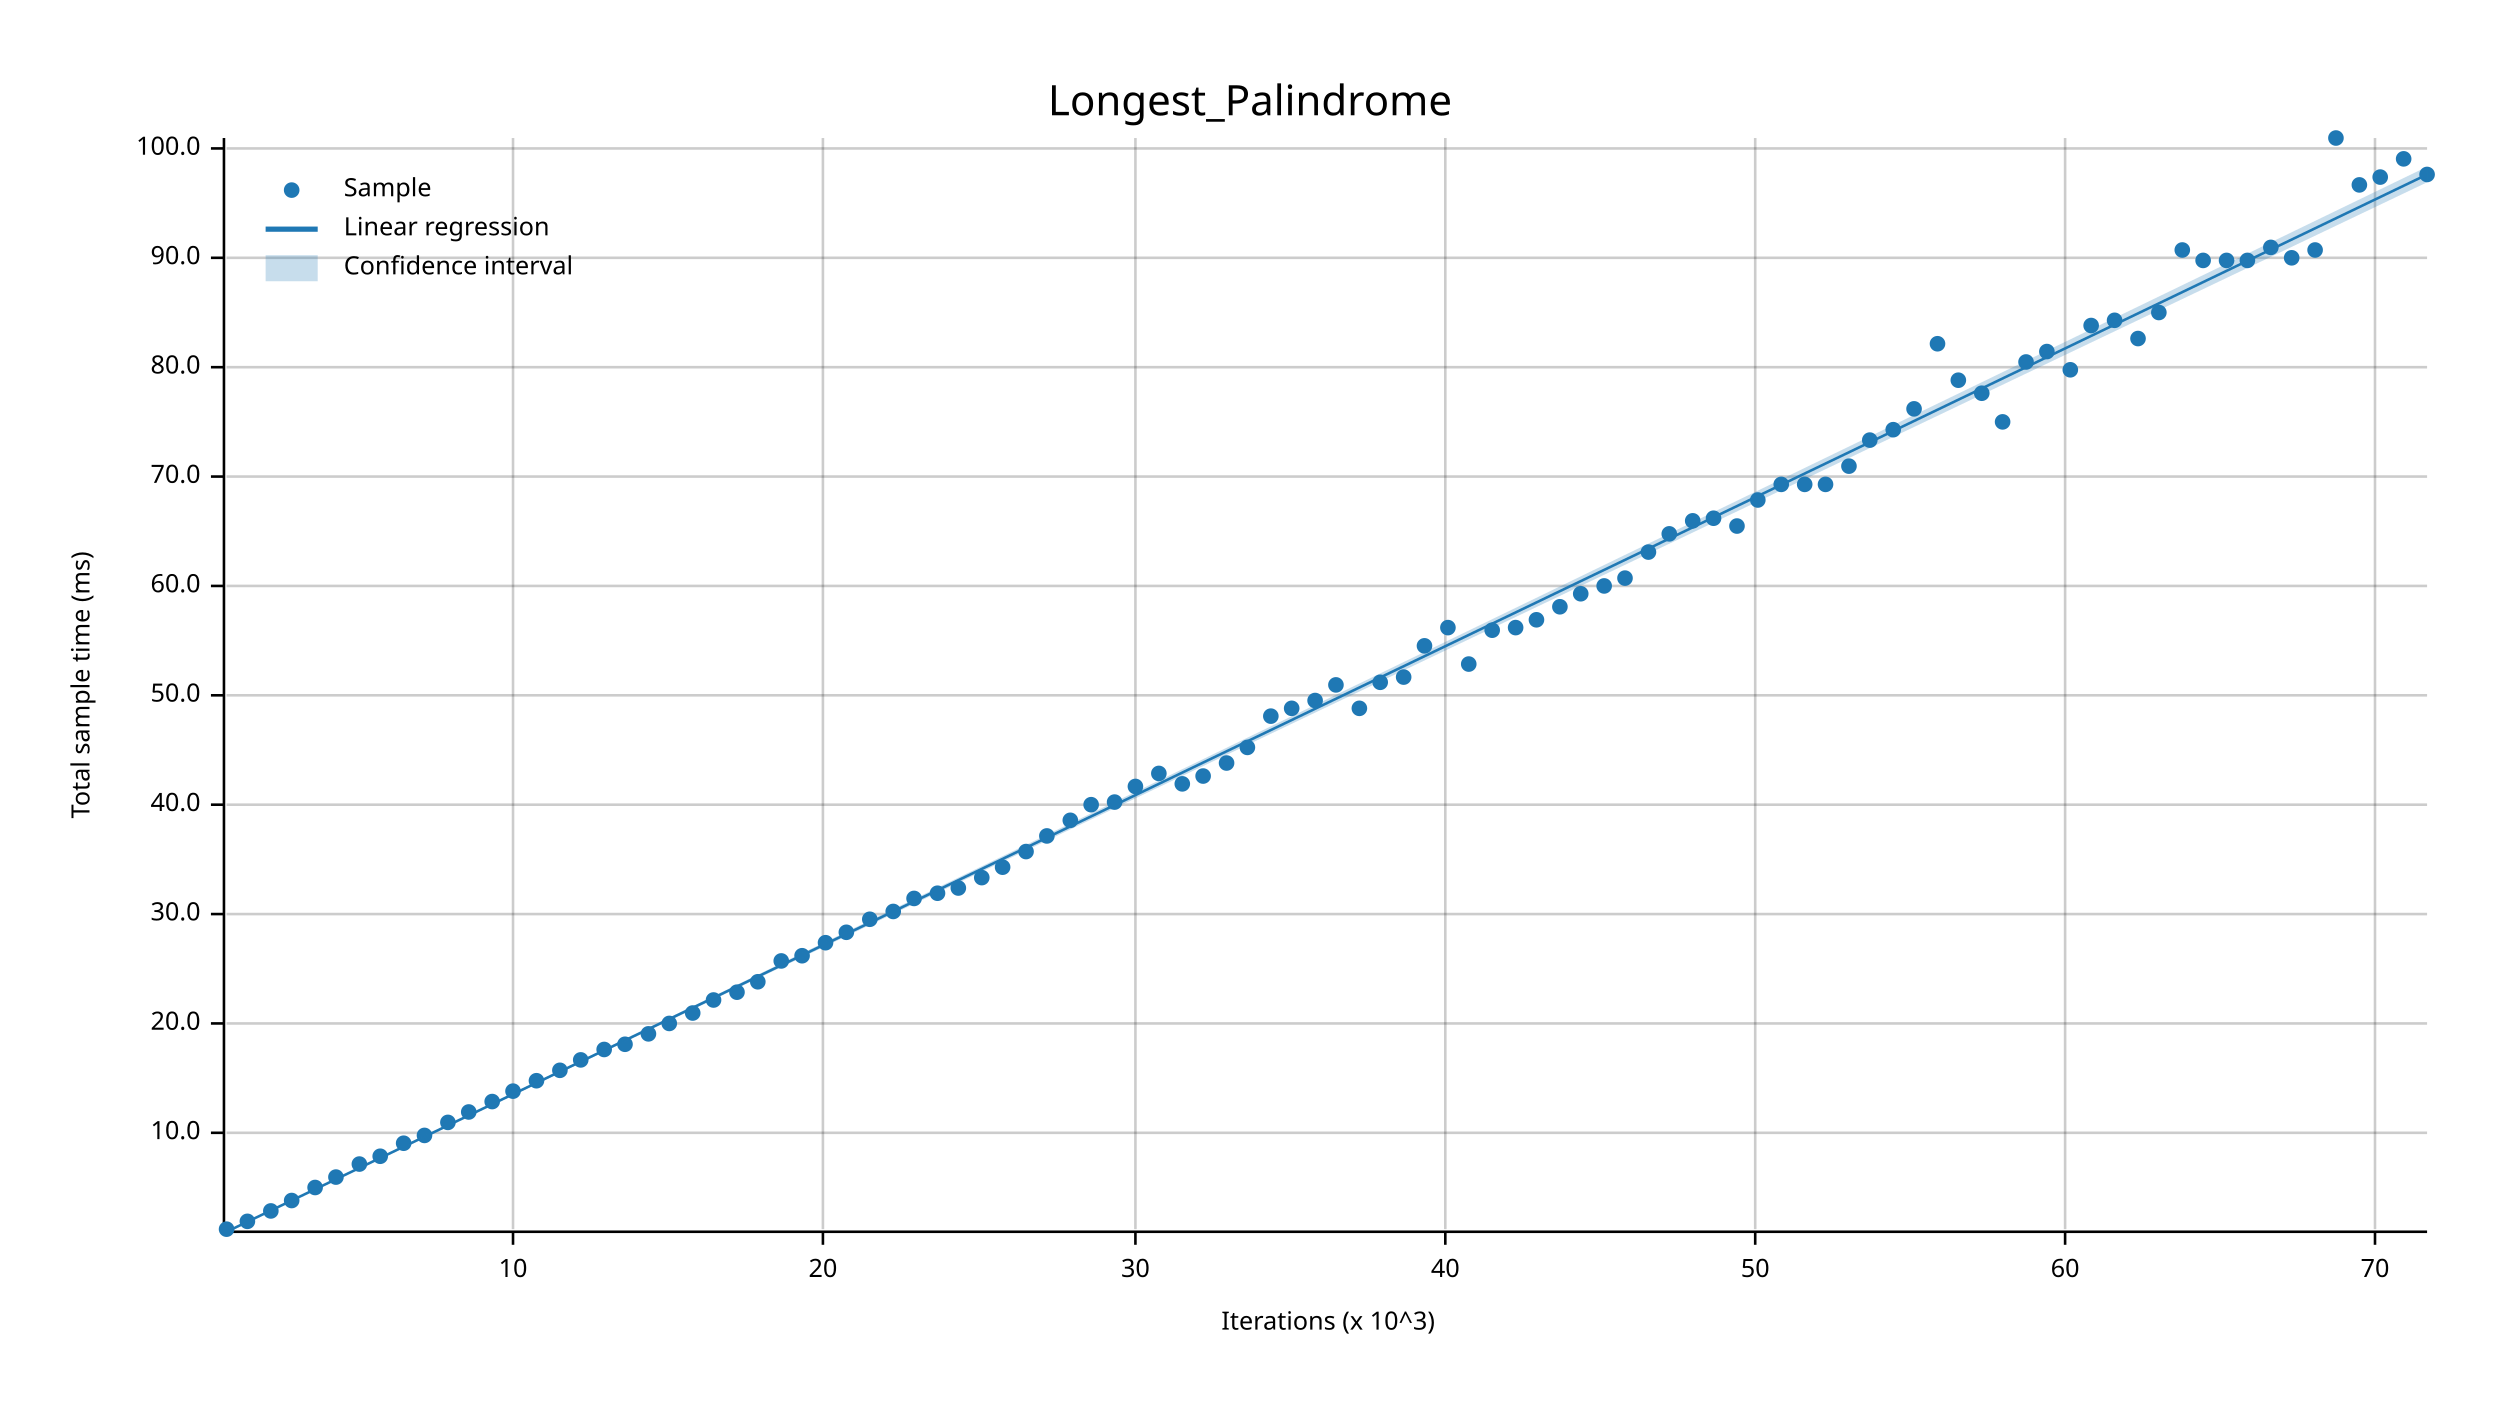
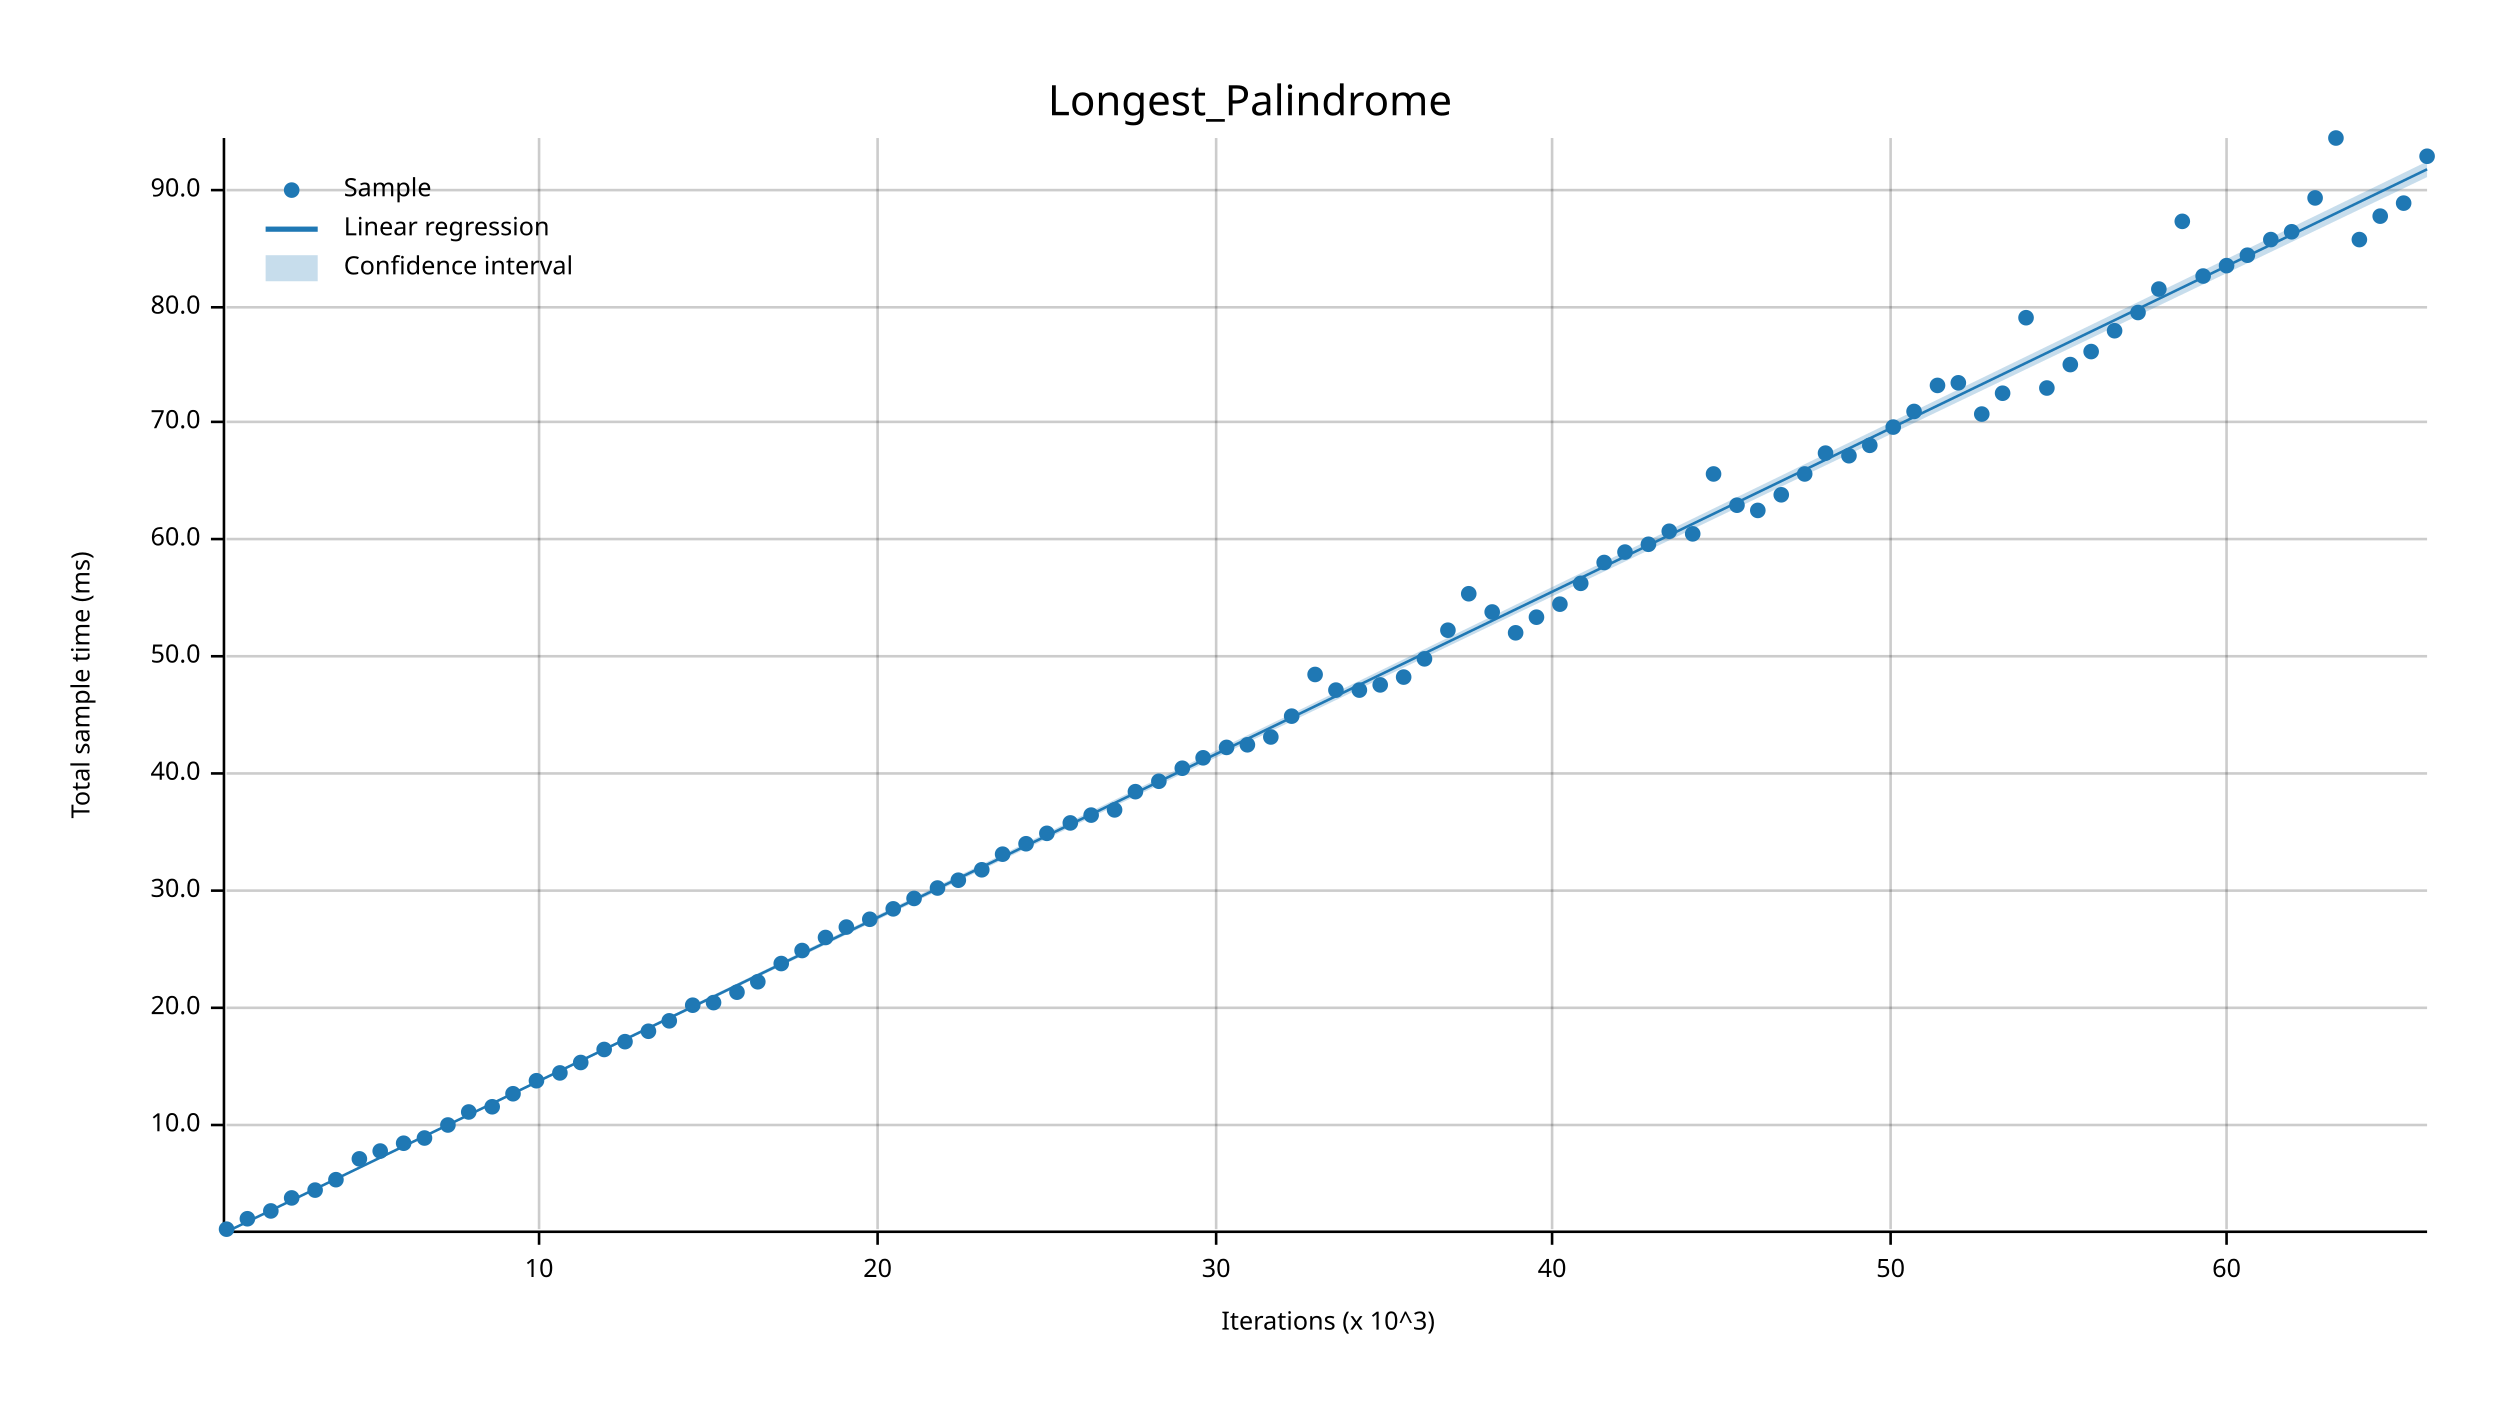
<svg xmlns="http://www.w3.org/2000/svg" width="960" height="540" viewBox="0 0 960 540">
  <text x="480" y="32" dy="0.76em" text-anchor="middle" font-family="sans-serif" font-size="16.129" opacity="1" fill="#000000">
Longest_Palindrome
</text>
  <text x="27" y="263" dy="0.76em" text-anchor="middle" font-family="sans-serif" font-size="9.677" opacity="1" fill="#000000" transform="rotate(270, 27, 263)">
Total sample time (ms)
</text>
  <text x="510" y="513" dy="-0.5ex" text-anchor="middle" font-family="sans-serif" font-size="9.677" opacity="1" fill="#000000">
Iterations (x 10^3)
</text>
-   <line opacity="0.2" stroke="#000000" stroke-width="1" x1="197" y1="472" x2="197" y2="53" />
-   <line opacity="0.2" stroke="#000000" stroke-width="1" x1="316" y1="472" x2="316" y2="53" />
-   <line opacity="0.2" stroke="#000000" stroke-width="1" x1="436" y1="472" x2="436" y2="53" />
-   <line opacity="0.2" stroke="#000000" stroke-width="1" x1="555" y1="472" x2="555" y2="53" />
-   <line opacity="0.2" stroke="#000000" stroke-width="1" x1="674" y1="472" x2="674" y2="53" />
-   <line opacity="0.2" stroke="#000000" stroke-width="1" x1="793" y1="472" x2="793" y2="53" />
-   <line opacity="0.2" stroke="#000000" stroke-width="1" x1="912" y1="472" x2="912" y2="53" />
-   <line opacity="0.2" stroke="#000000" stroke-width="1" x1="87" y1="435" x2="932" y2="435" />
-   <line opacity="0.2" stroke="#000000" stroke-width="1" x1="87" y1="393" x2="932" y2="393" />
-   <line opacity="0.2" stroke="#000000" stroke-width="1" x1="87" y1="351" x2="932" y2="351" />
-   <line opacity="0.2" stroke="#000000" stroke-width="1" x1="87" y1="309" x2="932" y2="309" />
-   <line opacity="0.2" stroke="#000000" stroke-width="1" x1="87" y1="267" x2="932" y2="267" />
-   <line opacity="0.2" stroke="#000000" stroke-width="1" x1="87" y1="225" x2="932" y2="225" />
-   <line opacity="0.2" stroke="#000000" stroke-width="1" x1="87" y1="183" x2="932" y2="183" />
-   <line opacity="0.2" stroke="#000000" stroke-width="1" x1="87" y1="141" x2="932" y2="141" />
-   <line opacity="0.2" stroke="#000000" stroke-width="1" x1="87" y1="99" x2="932" y2="99" />
-   <line opacity="0.2" stroke="#000000" stroke-width="1" x1="87" y1="57" x2="932" y2="57" />
+   <line opacity="0.2" stroke="#000000" stroke-width="1" x1="207" y1="472" x2="207" y2="53" />
+   <line opacity="0.2" stroke="#000000" stroke-width="1" x1="337" y1="472" x2="337" y2="53" />
+   <line opacity="0.2" stroke="#000000" stroke-width="1" x1="467" y1="472" x2="467" y2="53" />
+   <line opacity="0.2" stroke="#000000" stroke-width="1" x1="596" y1="472" x2="596" y2="53" />
+   <line opacity="0.2" stroke="#000000" stroke-width="1" x1="726" y1="472" x2="726" y2="53" />
+   <line opacity="0.2" stroke="#000000" stroke-width="1" x1="855" y1="472" x2="855" y2="53" />
+   <line opacity="0.2" stroke="#000000" stroke-width="1" x1="87" y1="432" x2="932" y2="432" />
+   <line opacity="0.2" stroke="#000000" stroke-width="1" x1="87" y1="387" x2="932" y2="387" />
+   <line opacity="0.2" stroke="#000000" stroke-width="1" x1="87" y1="342" x2="932" y2="342" />
+   <line opacity="0.2" stroke="#000000" stroke-width="1" x1="87" y1="297" x2="932" y2="297" />
+   <line opacity="0.2" stroke="#000000" stroke-width="1" x1="87" y1="252" x2="932" y2="252" />
+   <line opacity="0.2" stroke="#000000" stroke-width="1" x1="87" y1="207" x2="932" y2="207" />
+   <line opacity="0.2" stroke="#000000" stroke-width="1" x1="87" y1="162" x2="932" y2="162" />
+   <line opacity="0.2" stroke="#000000" stroke-width="1" x1="87" y1="118" x2="932" y2="118" />
+   <line opacity="0.2" stroke="#000000" stroke-width="1" x1="87" y1="73" x2="932" y2="73" />
  <polyline fill="none" opacity="1" stroke="#000000" stroke-width="1" points="86,53 86,472 " />
-   <text x="77" y="435" dy="0.5ex" text-anchor="end" font-family="sans-serif" font-size="9.677" opacity="1" fill="#000000">
+   <text x="77" y="432" dy="0.5ex" text-anchor="end" font-family="sans-serif" font-size="9.677" opacity="1" fill="#000000">
10.0
</text>
-   <polyline fill="none" opacity="1" stroke="#000000" stroke-width="1" points="81,435 86,435 " />
-   <text x="77" y="393" dy="0.5ex" text-anchor="end" font-family="sans-serif" font-size="9.677" opacity="1" fill="#000000">
+   <polyline fill="none" opacity="1" stroke="#000000" stroke-width="1" points="81,432 86,432 " />
+   <text x="77" y="387" dy="0.5ex" text-anchor="end" font-family="sans-serif" font-size="9.677" opacity="1" fill="#000000">
20.0
</text>
-   <polyline fill="none" opacity="1" stroke="#000000" stroke-width="1" points="81,393 86,393 " />
-   <text x="77" y="351" dy="0.5ex" text-anchor="end" font-family="sans-serif" font-size="9.677" opacity="1" fill="#000000">
+   <polyline fill="none" opacity="1" stroke="#000000" stroke-width="1" points="81,387 86,387 " />
+   <text x="77" y="342" dy="0.5ex" text-anchor="end" font-family="sans-serif" font-size="9.677" opacity="1" fill="#000000">
30.0
</text>
-   <polyline fill="none" opacity="1" stroke="#000000" stroke-width="1" points="81,351 86,351 " />
-   <text x="77" y="309" dy="0.5ex" text-anchor="end" font-family="sans-serif" font-size="9.677" opacity="1" fill="#000000">
+   <polyline fill="none" opacity="1" stroke="#000000" stroke-width="1" points="81,342 86,342 " />
+   <text x="77" y="297" dy="0.5ex" text-anchor="end" font-family="sans-serif" font-size="9.677" opacity="1" fill="#000000">
40.0
</text>
-   <polyline fill="none" opacity="1" stroke="#000000" stroke-width="1" points="81,309 86,309 " />
-   <text x="77" y="267" dy="0.5ex" text-anchor="end" font-family="sans-serif" font-size="9.677" opacity="1" fill="#000000">
+   <polyline fill="none" opacity="1" stroke="#000000" stroke-width="1" points="81,297 86,297 " />
+   <text x="77" y="252" dy="0.5ex" text-anchor="end" font-family="sans-serif" font-size="9.677" opacity="1" fill="#000000">
50.0
</text>
-   <polyline fill="none" opacity="1" stroke="#000000" stroke-width="1" points="81,267 86,267 " />
-   <text x="77" y="225" dy="0.5ex" text-anchor="end" font-family="sans-serif" font-size="9.677" opacity="1" fill="#000000">
+   <polyline fill="none" opacity="1" stroke="#000000" stroke-width="1" points="81,252 86,252 " />
+   <text x="77" y="207" dy="0.5ex" text-anchor="end" font-family="sans-serif" font-size="9.677" opacity="1" fill="#000000">
60.0
</text>
-   <polyline fill="none" opacity="1" stroke="#000000" stroke-width="1" points="81,225 86,225 " />
-   <text x="77" y="183" dy="0.5ex" text-anchor="end" font-family="sans-serif" font-size="9.677" opacity="1" fill="#000000">
+   <polyline fill="none" opacity="1" stroke="#000000" stroke-width="1" points="81,207 86,207 " />
+   <text x="77" y="162" dy="0.5ex" text-anchor="end" font-family="sans-serif" font-size="9.677" opacity="1" fill="#000000">
70.0
</text>
-   <polyline fill="none" opacity="1" stroke="#000000" stroke-width="1" points="81,183 86,183 " />
-   <text x="77" y="141" dy="0.5ex" text-anchor="end" font-family="sans-serif" font-size="9.677" opacity="1" fill="#000000">
+   <polyline fill="none" opacity="1" stroke="#000000" stroke-width="1" points="81,162 86,162 " />
+   <text x="77" y="118" dy="0.5ex" text-anchor="end" font-family="sans-serif" font-size="9.677" opacity="1" fill="#000000">
80.0
</text>
-   <polyline fill="none" opacity="1" stroke="#000000" stroke-width="1" points="81,141 86,141 " />
-   <text x="77" y="99" dy="0.5ex" text-anchor="end" font-family="sans-serif" font-size="9.677" opacity="1" fill="#000000">
+   <polyline fill="none" opacity="1" stroke="#000000" stroke-width="1" points="81,118 86,118 " />
+   <text x="77" y="73" dy="0.5ex" text-anchor="end" font-family="sans-serif" font-size="9.677" opacity="1" fill="#000000">
90.0
</text>
-   <polyline fill="none" opacity="1" stroke="#000000" stroke-width="1" points="81,99 86,99 " />
-   <text x="77" y="57" dy="0.5ex" text-anchor="end" font-family="sans-serif" font-size="9.677" opacity="1" fill="#000000">
- 100.0
- </text>
-   <polyline fill="none" opacity="1" stroke="#000000" stroke-width="1" points="81,57 86,57 " />
+   <polyline fill="none" opacity="1" stroke="#000000" stroke-width="1" points="81,73 86,73 " />
  <polyline fill="none" opacity="1" stroke="#000000" stroke-width="1" points="87,473 932,473 " />
-   <text x="197" y="483" dy="0.76em" text-anchor="middle" font-family="sans-serif" font-size="9.677" opacity="1" fill="#000000">
+   <text x="207" y="483" dy="0.76em" text-anchor="middle" font-family="sans-serif" font-size="9.677" opacity="1" fill="#000000">
10
</text>
-   <polyline fill="none" opacity="1" stroke="#000000" stroke-width="1" points="197,473 197,478 " />
-   <text x="316" y="483" dy="0.76em" text-anchor="middle" font-family="sans-serif" font-size="9.677" opacity="1" fill="#000000">
+   <polyline fill="none" opacity="1" stroke="#000000" stroke-width="1" points="207,473 207,478 " />
+   <text x="337" y="483" dy="0.76em" text-anchor="middle" font-family="sans-serif" font-size="9.677" opacity="1" fill="#000000">
20
</text>
-   <polyline fill="none" opacity="1" stroke="#000000" stroke-width="1" points="316,473 316,478 " />
-   <text x="436" y="483" dy="0.76em" text-anchor="middle" font-family="sans-serif" font-size="9.677" opacity="1" fill="#000000">
+   <polyline fill="none" opacity="1" stroke="#000000" stroke-width="1" points="337,473 337,478 " />
+   <text x="467" y="483" dy="0.76em" text-anchor="middle" font-family="sans-serif" font-size="9.677" opacity="1" fill="#000000">
30
</text>
-   <polyline fill="none" opacity="1" stroke="#000000" stroke-width="1" points="436,473 436,478 " />
-   <text x="555" y="483" dy="0.76em" text-anchor="middle" font-family="sans-serif" font-size="9.677" opacity="1" fill="#000000">
+   <polyline fill="none" opacity="1" stroke="#000000" stroke-width="1" points="467,473 467,478 " />
+   <text x="596" y="483" dy="0.76em" text-anchor="middle" font-family="sans-serif" font-size="9.677" opacity="1" fill="#000000">
40
</text>
-   <polyline fill="none" opacity="1" stroke="#000000" stroke-width="1" points="555,473 555,478 " />
-   <text x="674" y="483" dy="0.76em" text-anchor="middle" font-family="sans-serif" font-size="9.677" opacity="1" fill="#000000">
+   <polyline fill="none" opacity="1" stroke="#000000" stroke-width="1" points="596,473 596,478 " />
+   <text x="726" y="483" dy="0.76em" text-anchor="middle" font-family="sans-serif" font-size="9.677" opacity="1" fill="#000000">
50
</text>
-   <polyline fill="none" opacity="1" stroke="#000000" stroke-width="1" points="674,473 674,478 " />
-   <text x="793" y="483" dy="0.76em" text-anchor="middle" font-family="sans-serif" font-size="9.677" opacity="1" fill="#000000">
+   <polyline fill="none" opacity="1" stroke="#000000" stroke-width="1" points="726,473 726,478 " />
+   <text x="855" y="483" dy="0.76em" text-anchor="middle" font-family="sans-serif" font-size="9.677" opacity="1" fill="#000000">
60
</text>
-   <polyline fill="none" opacity="1" stroke="#000000" stroke-width="1" points="793,473 793,478 " />
-   <text x="912" y="483" dy="0.76em" text-anchor="middle" font-family="sans-serif" font-size="9.677" opacity="1" fill="#000000">
- 70
- </text>
-   <polyline fill="none" opacity="1" stroke="#000000" stroke-width="1" points="912,473 912,478 " />
+   <polyline fill="none" opacity="1" stroke="#000000" stroke-width="1" points="855,473 855,478 " />
  <circle cx="87" cy="472" r="3" opacity="1" fill="#1F78B4" stroke="none" stroke-width="1" />
-   <circle cx="95" cy="469" r="3" opacity="1" fill="#1F78B4" stroke="none" stroke-width="1" />
+   <circle cx="95" cy="468" r="3" opacity="1" fill="#1F78B4" stroke="none" stroke-width="1" />
  <circle cx="104" cy="465" r="3" opacity="1" fill="#1F78B4" stroke="none" stroke-width="1" />
-   <circle cx="112" cy="461" r="3" opacity="1" fill="#1F78B4" stroke="none" stroke-width="1" />
-   <circle cx="121" cy="456" r="3" opacity="1" fill="#1F78B4" stroke="none" stroke-width="1" />
-   <circle cx="129" cy="452" r="3" opacity="1" fill="#1F78B4" stroke="none" stroke-width="1" />
-   <circle cx="138" cy="447" r="3" opacity="1" fill="#1F78B4" stroke="none" stroke-width="1" />
-   <circle cx="146" cy="444" r="3" opacity="1" fill="#1F78B4" stroke="none" stroke-width="1" />
+   <circle cx="112" cy="460" r="3" opacity="1" fill="#1F78B4" stroke="none" stroke-width="1" />
+   <circle cx="121" cy="457" r="3" opacity="1" fill="#1F78B4" stroke="none" stroke-width="1" />
+   <circle cx="129" cy="453" r="3" opacity="1" fill="#1F78B4" stroke="none" stroke-width="1" />
+   <circle cx="138" cy="445" r="3" opacity="1" fill="#1F78B4" stroke="none" stroke-width="1" />
+   <circle cx="146" cy="442" r="3" opacity="1" fill="#1F78B4" stroke="none" stroke-width="1" />
  <circle cx="155" cy="439" r="3" opacity="1" fill="#1F78B4" stroke="none" stroke-width="1" />
-   <circle cx="163" cy="436" r="3" opacity="1" fill="#1F78B4" stroke="none" stroke-width="1" />
-   <circle cx="172" cy="431" r="3" opacity="1" fill="#1F78B4" stroke="none" stroke-width="1" />
+   <circle cx="163" cy="437" r="3" opacity="1" fill="#1F78B4" stroke="none" stroke-width="1" />
+   <circle cx="172" cy="432" r="3" opacity="1" fill="#1F78B4" stroke="none" stroke-width="1" />
  <circle cx="180" cy="427" r="3" opacity="1" fill="#1F78B4" stroke="none" stroke-width="1" />
-   <circle cx="189" cy="423" r="3" opacity="1" fill="#1F78B4" stroke="none" stroke-width="1" />
-   <circle cx="197" cy="419" r="3" opacity="1" fill="#1F78B4" stroke="none" stroke-width="1" />
+   <circle cx="189" cy="425" r="3" opacity="1" fill="#1F78B4" stroke="none" stroke-width="1" />
+   <circle cx="197" cy="420" r="3" opacity="1" fill="#1F78B4" stroke="none" stroke-width="1" />
  <circle cx="206" cy="415" r="3" opacity="1" fill="#1F78B4" stroke="none" stroke-width="1" />
-   <circle cx="215" cy="411" r="3" opacity="1" fill="#1F78B4" stroke="none" stroke-width="1" />
-   <circle cx="223" cy="407" r="3" opacity="1" fill="#1F78B4" stroke="none" stroke-width="1" />
+   <circle cx="215" cy="412" r="3" opacity="1" fill="#1F78B4" stroke="none" stroke-width="1" />
+   <circle cx="223" cy="408" r="3" opacity="1" fill="#1F78B4" stroke="none" stroke-width="1" />
  <circle cx="232" cy="403" r="3" opacity="1" fill="#1F78B4" stroke="none" stroke-width="1" />
-   <circle cx="240" cy="401" r="3" opacity="1" fill="#1F78B4" stroke="none" stroke-width="1" />
-   <circle cx="249" cy="397" r="3" opacity="1" fill="#1F78B4" stroke="none" stroke-width="1" />
-   <circle cx="257" cy="393" r="3" opacity="1" fill="#1F78B4" stroke="none" stroke-width="1" />
-   <circle cx="266" cy="389" r="3" opacity="1" fill="#1F78B4" stroke="none" stroke-width="1" />
-   <circle cx="274" cy="384" r="3" opacity="1" fill="#1F78B4" stroke="none" stroke-width="1" />
+   <circle cx="240" cy="400" r="3" opacity="1" fill="#1F78B4" stroke="none" stroke-width="1" />
+   <circle cx="249" cy="396" r="3" opacity="1" fill="#1F78B4" stroke="none" stroke-width="1" />
+   <circle cx="257" cy="392" r="3" opacity="1" fill="#1F78B4" stroke="none" stroke-width="1" />
+   <circle cx="266" cy="386" r="3" opacity="1" fill="#1F78B4" stroke="none" stroke-width="1" />
+   <circle cx="274" cy="385" r="3" opacity="1" fill="#1F78B4" stroke="none" stroke-width="1" />
  <circle cx="283" cy="381" r="3" opacity="1" fill="#1F78B4" stroke="none" stroke-width="1" />
  <circle cx="291" cy="377" r="3" opacity="1" fill="#1F78B4" stroke="none" stroke-width="1" />
-   <circle cx="300" cy="369" r="3" opacity="1" fill="#1F78B4" stroke="none" stroke-width="1" />
-   <circle cx="308" cy="367" r="3" opacity="1" fill="#1F78B4" stroke="none" stroke-width="1" />
-   <circle cx="317" cy="362" r="3" opacity="1" fill="#1F78B4" stroke="none" stroke-width="1" />
-   <circle cx="325" cy="358" r="3" opacity="1" fill="#1F78B4" stroke="none" stroke-width="1" />
+   <circle cx="300" cy="370" r="3" opacity="1" fill="#1F78B4" stroke="none" stroke-width="1" />
+   <circle cx="308" cy="365" r="3" opacity="1" fill="#1F78B4" stroke="none" stroke-width="1" />
+   <circle cx="317" cy="360" r="3" opacity="1" fill="#1F78B4" stroke="none" stroke-width="1" />
+   <circle cx="325" cy="356" r="3" opacity="1" fill="#1F78B4" stroke="none" stroke-width="1" />
  <circle cx="334" cy="353" r="3" opacity="1" fill="#1F78B4" stroke="none" stroke-width="1" />
-   <circle cx="343" cy="350" r="3" opacity="1" fill="#1F78B4" stroke="none" stroke-width="1" />
+   <circle cx="343" cy="349" r="3" opacity="1" fill="#1F78B4" stroke="none" stroke-width="1" />
  <circle cx="351" cy="345" r="3" opacity="1" fill="#1F78B4" stroke="none" stroke-width="1" />
-   <circle cx="360" cy="343" r="3" opacity="1" fill="#1F78B4" stroke="none" stroke-width="1" />
-   <circle cx="368" cy="341" r="3" opacity="1" fill="#1F78B4" stroke="none" stroke-width="1" />
-   <circle cx="377" cy="337" r="3" opacity="1" fill="#1F78B4" stroke="none" stroke-width="1" />
-   <circle cx="385" cy="333" r="3" opacity="1" fill="#1F78B4" stroke="none" stroke-width="1" />
-   <circle cx="394" cy="327" r="3" opacity="1" fill="#1F78B4" stroke="none" stroke-width="1" />
-   <circle cx="402" cy="321" r="3" opacity="1" fill="#1F78B4" stroke="none" stroke-width="1" />
-   <circle cx="411" cy="315" r="3" opacity="1" fill="#1F78B4" stroke="none" stroke-width="1" />
-   <circle cx="419" cy="309" r="3" opacity="1" fill="#1F78B4" stroke="none" stroke-width="1" />
-   <circle cx="428" cy="308" r="3" opacity="1" fill="#1F78B4" stroke="none" stroke-width="1" />
-   <circle cx="436" cy="302" r="3" opacity="1" fill="#1F78B4" stroke="none" stroke-width="1" />
-   <circle cx="445" cy="297" r="3" opacity="1" fill="#1F78B4" stroke="none" stroke-width="1" />
-   <circle cx="454" cy="301" r="3" opacity="1" fill="#1F78B4" stroke="none" stroke-width="1" />
-   <circle cx="462" cy="298" r="3" opacity="1" fill="#1F78B4" stroke="none" stroke-width="1" />
-   <circle cx="471" cy="293" r="3" opacity="1" fill="#1F78B4" stroke="none" stroke-width="1" />
-   <circle cx="479" cy="287" r="3" opacity="1" fill="#1F78B4" stroke="none" stroke-width="1" />
-   <circle cx="488" cy="275" r="3" opacity="1" fill="#1F78B4" stroke="none" stroke-width="1" />
-   <circle cx="496" cy="272" r="3" opacity="1" fill="#1F78B4" stroke="none" stroke-width="1" />
-   <circle cx="505" cy="269" r="3" opacity="1" fill="#1F78B4" stroke="none" stroke-width="1" />
-   <circle cx="513" cy="263" r="3" opacity="1" fill="#1F78B4" stroke="none" stroke-width="1" />
-   <circle cx="522" cy="272" r="3" opacity="1" fill="#1F78B4" stroke="none" stroke-width="1" />
-   <circle cx="530" cy="262" r="3" opacity="1" fill="#1F78B4" stroke="none" stroke-width="1" />
+   <circle cx="360" cy="341" r="3" opacity="1" fill="#1F78B4" stroke="none" stroke-width="1" />
+   <circle cx="368" cy="338" r="3" opacity="1" fill="#1F78B4" stroke="none" stroke-width="1" />
+   <circle cx="377" cy="334" r="3" opacity="1" fill="#1F78B4" stroke="none" stroke-width="1" />
+   <circle cx="385" cy="328" r="3" opacity="1" fill="#1F78B4" stroke="none" stroke-width="1" />
+   <circle cx="394" cy="324" r="3" opacity="1" fill="#1F78B4" stroke="none" stroke-width="1" />
+   <circle cx="402" cy="320" r="3" opacity="1" fill="#1F78B4" stroke="none" stroke-width="1" />
+   <circle cx="411" cy="316" r="3" opacity="1" fill="#1F78B4" stroke="none" stroke-width="1" />
+   <circle cx="419" cy="313" r="3" opacity="1" fill="#1F78B4" stroke="none" stroke-width="1" />
+   <circle cx="428" cy="311" r="3" opacity="1" fill="#1F78B4" stroke="none" stroke-width="1" />
+   <circle cx="436" cy="304" r="3" opacity="1" fill="#1F78B4" stroke="none" stroke-width="1" />
+   <circle cx="445" cy="300" r="3" opacity="1" fill="#1F78B4" stroke="none" stroke-width="1" />
+   <circle cx="454" cy="295" r="3" opacity="1" fill="#1F78B4" stroke="none" stroke-width="1" />
+   <circle cx="462" cy="291" r="3" opacity="1" fill="#1F78B4" stroke="none" stroke-width="1" />
+   <circle cx="471" cy="287" r="3" opacity="1" fill="#1F78B4" stroke="none" stroke-width="1" />
+   <circle cx="479" cy="286" r="3" opacity="1" fill="#1F78B4" stroke="none" stroke-width="1" />
+   <circle cx="488" cy="283" r="3" opacity="1" fill="#1F78B4" stroke="none" stroke-width="1" />
+   <circle cx="496" cy="275" r="3" opacity="1" fill="#1F78B4" stroke="none" stroke-width="1" />
+   <circle cx="505" cy="259" r="3" opacity="1" fill="#1F78B4" stroke="none" stroke-width="1" />
+   <circle cx="513" cy="265" r="3" opacity="1" fill="#1F78B4" stroke="none" stroke-width="1" />
+   <circle cx="522" cy="265" r="3" opacity="1" fill="#1F78B4" stroke="none" stroke-width="1" />
+   <circle cx="530" cy="263" r="3" opacity="1" fill="#1F78B4" stroke="none" stroke-width="1" />
  <circle cx="539" cy="260" r="3" opacity="1" fill="#1F78B4" stroke="none" stroke-width="1" />
-   <circle cx="547" cy="248" r="3" opacity="1" fill="#1F78B4" stroke="none" stroke-width="1" />
-   <circle cx="556" cy="241" r="3" opacity="1" fill="#1F78B4" stroke="none" stroke-width="1" />
-   <circle cx="564" cy="255" r="3" opacity="1" fill="#1F78B4" stroke="none" stroke-width="1" />
-   <circle cx="573" cy="242" r="3" opacity="1" fill="#1F78B4" stroke="none" stroke-width="1" />
-   <circle cx="582" cy="241" r="3" opacity="1" fill="#1F78B4" stroke="none" stroke-width="1" />
-   <circle cx="590" cy="238" r="3" opacity="1" fill="#1F78B4" stroke="none" stroke-width="1" />
-   <circle cx="599" cy="233" r="3" opacity="1" fill="#1F78B4" stroke="none" stroke-width="1" />
-   <circle cx="607" cy="228" r="3" opacity="1" fill="#1F78B4" stroke="none" stroke-width="1" />
-   <circle cx="616" cy="225" r="3" opacity="1" fill="#1F78B4" stroke="none" stroke-width="1" />
-   <circle cx="624" cy="222" r="3" opacity="1" fill="#1F78B4" stroke="none" stroke-width="1" />
-   <circle cx="633" cy="212" r="3" opacity="1" fill="#1F78B4" stroke="none" stroke-width="1" />
-   <circle cx="641" cy="205" r="3" opacity="1" fill="#1F78B4" stroke="none" stroke-width="1" />
-   <circle cx="650" cy="200" r="3" opacity="1" fill="#1F78B4" stroke="none" stroke-width="1" />
-   <circle cx="658" cy="199" r="3" opacity="1" fill="#1F78B4" stroke="none" stroke-width="1" />
-   <circle cx="667" cy="202" r="3" opacity="1" fill="#1F78B4" stroke="none" stroke-width="1" />
-   <circle cx="675" cy="192" r="3" opacity="1" fill="#1F78B4" stroke="none" stroke-width="1" />
-   <circle cx="684" cy="186" r="3" opacity="1" fill="#1F78B4" stroke="none" stroke-width="1" />
-   <circle cx="693" cy="186" r="3" opacity="1" fill="#1F78B4" stroke="none" stroke-width="1" />
-   <circle cx="701" cy="186" r="3" opacity="1" fill="#1F78B4" stroke="none" stroke-width="1" />
-   <circle cx="710" cy="179" r="3" opacity="1" fill="#1F78B4" stroke="none" stroke-width="1" />
-   <circle cx="718" cy="169" r="3" opacity="1" fill="#1F78B4" stroke="none" stroke-width="1" />
-   <circle cx="727" cy="165" r="3" opacity="1" fill="#1F78B4" stroke="none" stroke-width="1" />
-   <circle cx="735" cy="157" r="3" opacity="1" fill="#1F78B4" stroke="none" stroke-width="1" />
-   <circle cx="744" cy="132" r="3" opacity="1" fill="#1F78B4" stroke="none" stroke-width="1" />
-   <circle cx="752" cy="146" r="3" opacity="1" fill="#1F78B4" stroke="none" stroke-width="1" />
-   <circle cx="761" cy="151" r="3" opacity="1" fill="#1F78B4" stroke="none" stroke-width="1" />
-   <circle cx="769" cy="162" r="3" opacity="1" fill="#1F78B4" stroke="none" stroke-width="1" />
-   <circle cx="778" cy="139" r="3" opacity="1" fill="#1F78B4" stroke="none" stroke-width="1" />
-   <circle cx="786" cy="135" r="3" opacity="1" fill="#1F78B4" stroke="none" stroke-width="1" />
-   <circle cx="795" cy="142" r="3" opacity="1" fill="#1F78B4" stroke="none" stroke-width="1" />
-   <circle cx="803" cy="125" r="3" opacity="1" fill="#1F78B4" stroke="none" stroke-width="1" />
-   <circle cx="812" cy="123" r="3" opacity="1" fill="#1F78B4" stroke="none" stroke-width="1" />
-   <circle cx="821" cy="130" r="3" opacity="1" fill="#1F78B4" stroke="none" stroke-width="1" />
-   <circle cx="829" cy="120" r="3" opacity="1" fill="#1F78B4" stroke="none" stroke-width="1" />
-   <circle cx="838" cy="96" r="3" opacity="1" fill="#1F78B4" stroke="none" stroke-width="1" />
-   <circle cx="846" cy="100" r="3" opacity="1" fill="#1F78B4" stroke="none" stroke-width="1" />
-   <circle cx="855" cy="100" r="3" opacity="1" fill="#1F78B4" stroke="none" stroke-width="1" />
-   <circle cx="863" cy="100" r="3" opacity="1" fill="#1F78B4" stroke="none" stroke-width="1" />
-   <circle cx="872" cy="95" r="3" opacity="1" fill="#1F78B4" stroke="none" stroke-width="1" />
-   <circle cx="880" cy="99" r="3" opacity="1" fill="#1F78B4" stroke="none" stroke-width="1" />
-   <circle cx="889" cy="96" r="3" opacity="1" fill="#1F78B4" stroke="none" stroke-width="1" />
+   <circle cx="547" cy="253" r="3" opacity="1" fill="#1F78B4" stroke="none" stroke-width="1" />
+   <circle cx="556" cy="242" r="3" opacity="1" fill="#1F78B4" stroke="none" stroke-width="1" />
+   <circle cx="564" cy="228" r="3" opacity="1" fill="#1F78B4" stroke="none" stroke-width="1" />
+   <circle cx="573" cy="235" r="3" opacity="1" fill="#1F78B4" stroke="none" stroke-width="1" />
+   <circle cx="582" cy="243" r="3" opacity="1" fill="#1F78B4" stroke="none" stroke-width="1" />
+   <circle cx="590" cy="237" r="3" opacity="1" fill="#1F78B4" stroke="none" stroke-width="1" />
+   <circle cx="599" cy="232" r="3" opacity="1" fill="#1F78B4" stroke="none" stroke-width="1" />
+   <circle cx="607" cy="224" r="3" opacity="1" fill="#1F78B4" stroke="none" stroke-width="1" />
+   <circle cx="616" cy="216" r="3" opacity="1" fill="#1F78B4" stroke="none" stroke-width="1" />
+   <circle cx="624" cy="212" r="3" opacity="1" fill="#1F78B4" stroke="none" stroke-width="1" />
+   <circle cx="633" cy="209" r="3" opacity="1" fill="#1F78B4" stroke="none" stroke-width="1" />
+   <circle cx="641" cy="204" r="3" opacity="1" fill="#1F78B4" stroke="none" stroke-width="1" />
+   <circle cx="650" cy="205" r="3" opacity="1" fill="#1F78B4" stroke="none" stroke-width="1" />
+   <circle cx="658" cy="182" r="3" opacity="1" fill="#1F78B4" stroke="none" stroke-width="1" />
+   <circle cx="667" cy="194" r="3" opacity="1" fill="#1F78B4" stroke="none" stroke-width="1" />
+   <circle cx="675" cy="196" r="3" opacity="1" fill="#1F78B4" stroke="none" stroke-width="1" />
+   <circle cx="684" cy="190" r="3" opacity="1" fill="#1F78B4" stroke="none" stroke-width="1" />
+   <circle cx="693" cy="182" r="3" opacity="1" fill="#1F78B4" stroke="none" stroke-width="1" />
+   <circle cx="701" cy="174" r="3" opacity="1" fill="#1F78B4" stroke="none" stroke-width="1" />
+   <circle cx="710" cy="175" r="3" opacity="1" fill="#1F78B4" stroke="none" stroke-width="1" />
+   <circle cx="718" cy="171" r="3" opacity="1" fill="#1F78B4" stroke="none" stroke-width="1" />
+   <circle cx="727" cy="164" r="3" opacity="1" fill="#1F78B4" stroke="none" stroke-width="1" />
+   <circle cx="735" cy="158" r="3" opacity="1" fill="#1F78B4" stroke="none" stroke-width="1" />
+   <circle cx="744" cy="148" r="3" opacity="1" fill="#1F78B4" stroke="none" stroke-width="1" />
+   <circle cx="752" cy="147" r="3" opacity="1" fill="#1F78B4" stroke="none" stroke-width="1" />
+   <circle cx="761" cy="159" r="3" opacity="1" fill="#1F78B4" stroke="none" stroke-width="1" />
+   <circle cx="769" cy="151" r="3" opacity="1" fill="#1F78B4" stroke="none" stroke-width="1" />
+   <circle cx="778" cy="122" r="3" opacity="1" fill="#1F78B4" stroke="none" stroke-width="1" />
+   <circle cx="786" cy="149" r="3" opacity="1" fill="#1F78B4" stroke="none" stroke-width="1" />
+   <circle cx="795" cy="140" r="3" opacity="1" fill="#1F78B4" stroke="none" stroke-width="1" />
+   <circle cx="803" cy="135" r="3" opacity="1" fill="#1F78B4" stroke="none" stroke-width="1" />
+   <circle cx="812" cy="127" r="3" opacity="1" fill="#1F78B4" stroke="none" stroke-width="1" />
+   <circle cx="821" cy="120" r="3" opacity="1" fill="#1F78B4" stroke="none" stroke-width="1" />
+   <circle cx="829" cy="111" r="3" opacity="1" fill="#1F78B4" stroke="none" stroke-width="1" />
+   <circle cx="838" cy="85" r="3" opacity="1" fill="#1F78B4" stroke="none" stroke-width="1" />
+   <circle cx="846" cy="106" r="3" opacity="1" fill="#1F78B4" stroke="none" stroke-width="1" />
+   <circle cx="855" cy="102" r="3" opacity="1" fill="#1F78B4" stroke="none" stroke-width="1" />
+   <circle cx="863" cy="98" r="3" opacity="1" fill="#1F78B4" stroke="none" stroke-width="1" />
+   <circle cx="872" cy="92" r="3" opacity="1" fill="#1F78B4" stroke="none" stroke-width="1" />
+   <circle cx="880" cy="89" r="3" opacity="1" fill="#1F78B4" stroke="none" stroke-width="1" />
+   <circle cx="889" cy="76" r="3" opacity="1" fill="#1F78B4" stroke="none" stroke-width="1" />
  <circle cx="897" cy="53" r="3" opacity="1" fill="#1F78B4" stroke="none" stroke-width="1" />
-   <circle cx="906" cy="71" r="3" opacity="1" fill="#1F78B4" stroke="none" stroke-width="1" />
-   <circle cx="914" cy="68" r="3" opacity="1" fill="#1F78B4" stroke="none" stroke-width="1" />
-   <circle cx="923" cy="61" r="3" opacity="1" fill="#1F78B4" stroke="none" stroke-width="1" />
-   <circle cx="932" cy="67" r="3" opacity="1" fill="#1F78B4" stroke="none" stroke-width="1" />
-   <polyline fill="none" opacity="1" stroke="#1F78B4" stroke-width="1" points="87,473 932,67 " />
-   <polygon opacity="0.25" fill="#1F78B4" points="87,473 932,70 932,64 " />
+   <circle cx="906" cy="92" r="3" opacity="1" fill="#1F78B4" stroke="none" stroke-width="1" />
+   <circle cx="914" cy="83" r="3" opacity="1" fill="#1F78B4" stroke="none" stroke-width="1" />
+   <circle cx="923" cy="78" r="3" opacity="1" fill="#1F78B4" stroke="none" stroke-width="1" />
+   <circle cx="932" cy="60" r="3" opacity="1" fill="#1F78B4" stroke="none" stroke-width="1" />
+   <polyline fill="none" opacity="1" stroke="#1F78B4" stroke-width="1" points="87,473 932,65 " />
+   <polygon opacity="0.25" fill="#1F78B4" points="87,473 932,68 932,62 " />
  <text x="132" y="68" dy="0.76em" text-anchor="start" font-family="sans-serif" font-size="9.677" opacity="1" fill="#000000">
Sample
</text>
  <text x="132" y="83" dy="0.76em" text-anchor="start" font-family="sans-serif" font-size="9.677" opacity="1" fill="#000000">
Linear regression
</text>
  <text x="132" y="98" dy="0.76em" text-anchor="start" font-family="sans-serif" font-size="9.677" opacity="1" fill="#000000">
Confidence interval
</text>
  <circle cx="112" cy="73" r="3" opacity="1" fill="#1F78B4" stroke="none" stroke-width="1" />
  <polyline fill="none" opacity="1" stroke="#1F78B4" stroke-width="2" points="102,88 122,88 " />
  <rect x="102" y="98" width="20" height="10" opacity="0.25" fill="#1F78B4" stroke="none" />
</svg>
